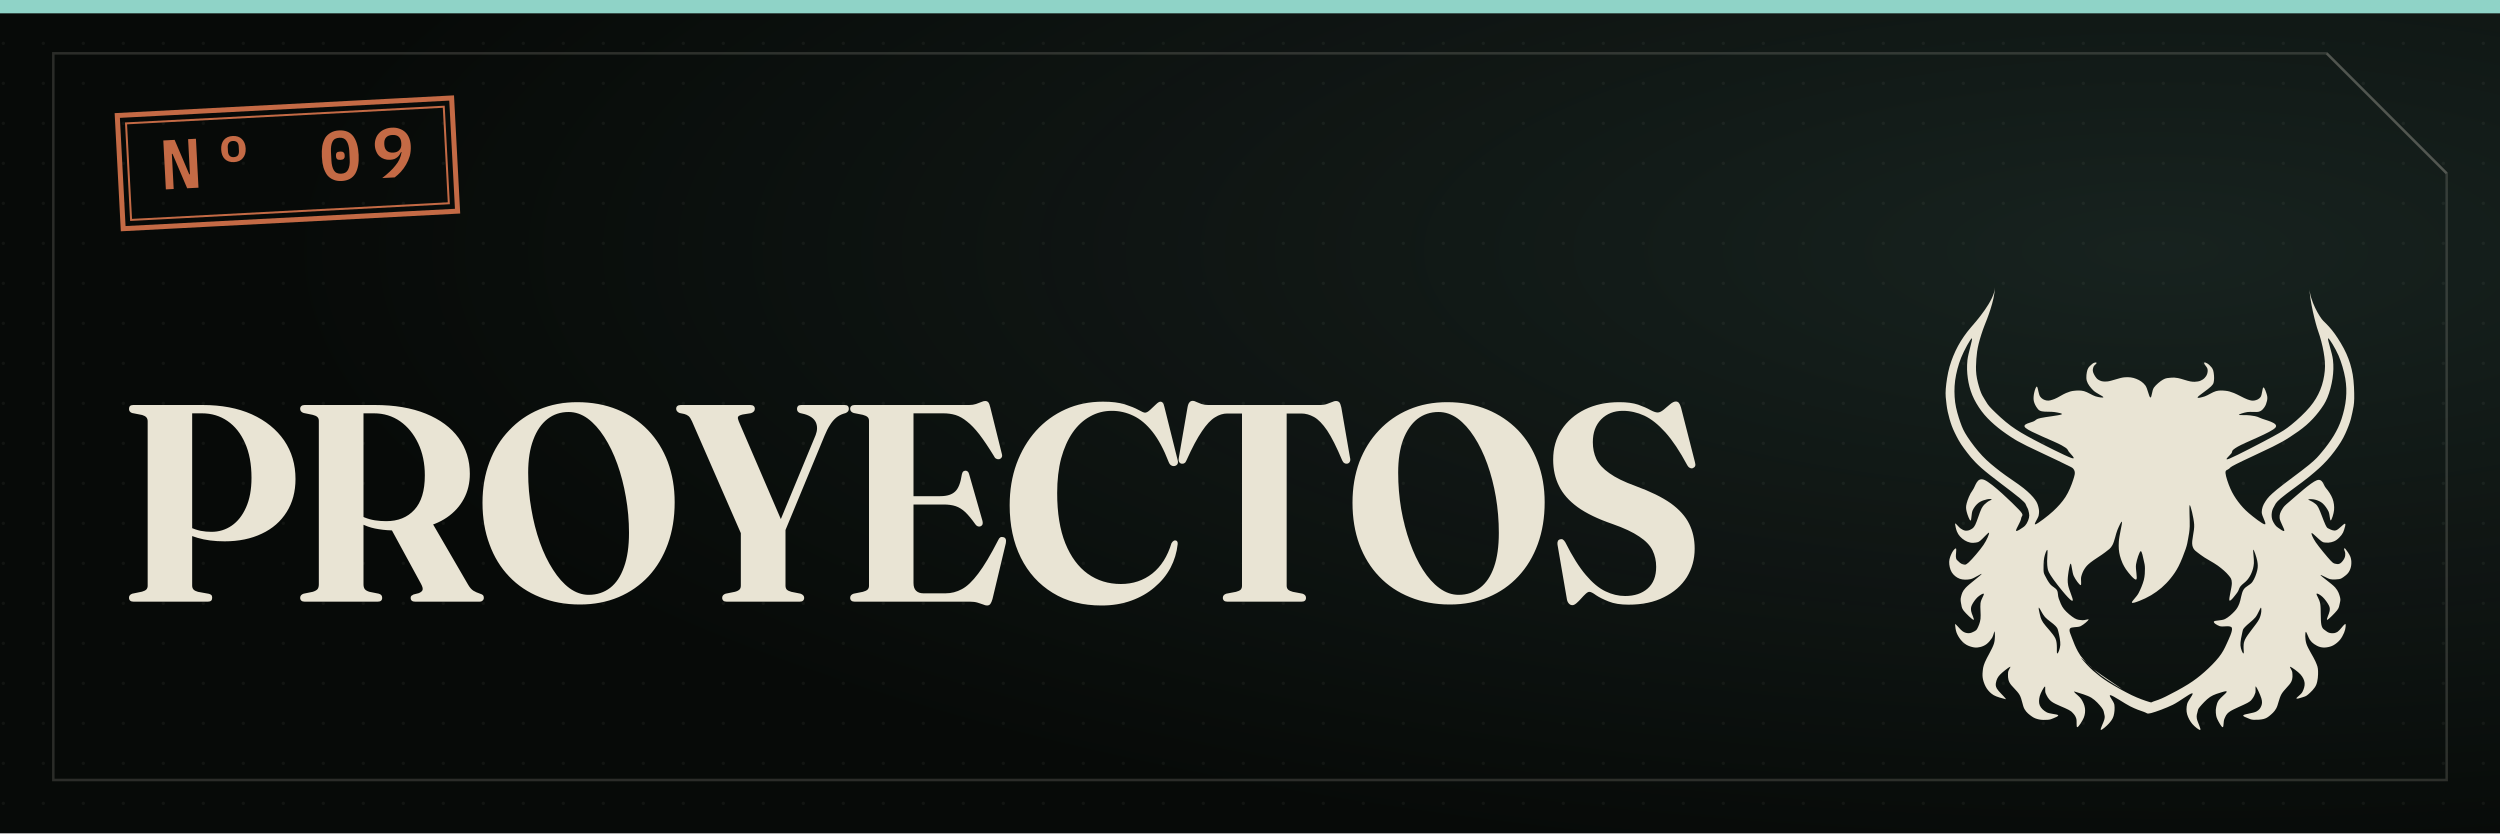
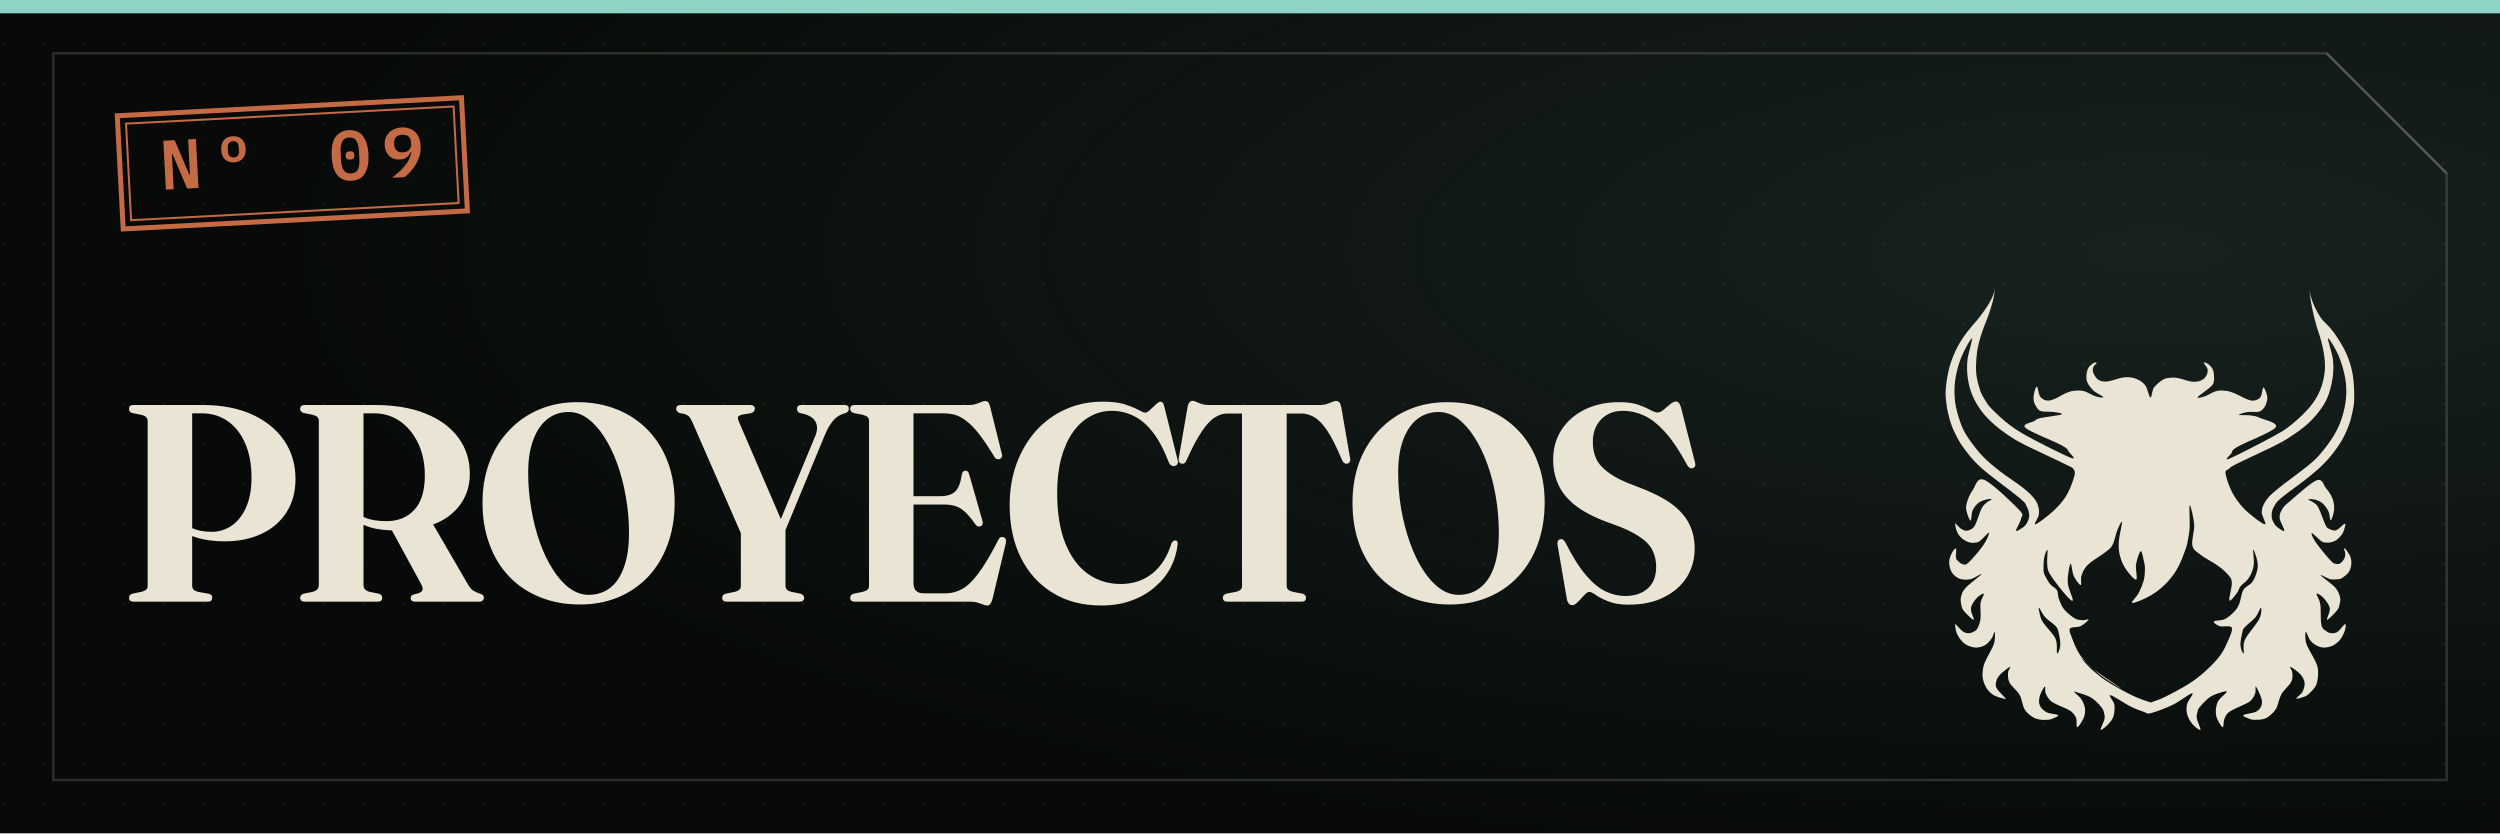
<svg xmlns="http://www.w3.org/2000/svg" viewBox="0 0 1500 500" width="1500" height="500" role="img" aria-label="neCyberWiki comunidad - proyectos">
  <defs>
    <pattern id="dots" width="24" height="24" patternUnits="userSpaceOnUse">
      <circle cx="2" cy="2" r="1" fill="#e9e4d4" opacity=".05" />
    </pattern>
    <radialGradient id="glow" cx=".86" cy=".3" r=".75">
      <stop offset="0" stop-color="#8fd3c7" stop-opacity=".12" />
      <stop offset="1" stop-color="#8fd3c7" stop-opacity="0" />
    </radialGradient>
  </defs>
  <rect width="1500" height="500" fill="#070a08" />
  <rect width="1500" height="500" fill="url(#dots)" />
  <rect width="1500" height="500" fill="url(#glow)" />
  <rect width="1500" height="8" fill="#8fd3c7" />
  <path d="M32 32 H1396 L1468 104 V468 H32 Z" fill="none" stroke="rgba(233,228,212,.16)" stroke-width="1.5" />
  <path d="M1396 32 L1468 104" stroke="rgba(233,228,212,.16)" stroke-width="1.5" />
-   <g transform="rotate(-3 172.4 98.0)">
-     <rect x="72" y="64" width="200.9" height="68.0" fill="none" stroke="#c46a45" stroke-width="3" />
-     <rect x="77" y="69" width="190.9" height="58.0" fill="none" stroke="#c46a45" stroke-width="1.2" />
-     <path fill="#c46a45" d="M103.9 88.7H103.5V109.8H98.8V80.4H105.6L113.3 101.5H113.7V80.4H118.4V109.8H111.6ZM140.5 95.6Q137.1 95.6 135.1 93.5Q133.2 91.4 133.2 87.8Q133.2 84.1 135.1 82.0Q137.1 79.9 140.5 79.9Q144.0 79.9 145.9 82.0Q147.9 84.1 147.9 87.8Q147.9 91.4 145.9 93.5Q144.0 95.6 140.5 95.6ZM140.5 92.6Q142.1 92.6 143.0 91.7Q143.8 90.7 143.8 89.0V86.5Q143.8 84.8 143.0 83.8Q142.1 82.9 140.5 82.9Q138.9 82.9 138.1 83.8Q137.2 84.8 137.2 86.5V89.0Q137.2 90.7 138.1 91.7Q138.9 92.6 140.5 92.6ZM204.4 110.3Q201.5 110.3 199.4 109.2Q197.3 108.2 195.9 106.3Q194.6 104.3 193.9 101.5Q193.3 98.7 193.3 95.1Q193.3 91.5 193.9 88.7Q194.6 85.9 195.9 83.9Q197.3 82.0 199.4 81.0Q201.5 79.9 204.4 79.9Q210.1 79.9 212.8 83.9Q215.4 87.9 215.4 95.1Q215.4 102.3 212.8 106.3Q210.1 110.3 204.4 110.3ZM204.4 105.9Q207.4 105.9 208.6 103.7Q209.9 101.5 209.9 97.7V92.5Q209.9 88.7 208.6 86.5Q207.4 84.3 204.4 84.3Q201.3 84.3 200.1 86.5Q198.9 88.7 198.9 92.5V97.7Q198.9 101.5 200.1 103.7Q201.3 105.9 204.4 105.9ZM204.4 97.6Q202.9 97.6 202.3 97.0Q201.8 96.4 201.8 95.6V94.6Q201.8 93.8 202.3 93.2Q202.9 92.6 204.4 92.6Q205.8 92.6 206.4 93.2Q207.0 93.8 207.0 94.6V95.6Q207.0 96.4 206.4 97.0Q205.8 97.6 204.4 97.6ZM246.9 91.4Q246.9 94.6 246.0 97.4Q245.0 100.2 243.5 102.5Q242.0 104.8 240.1 106.7Q238.2 108.5 236.3 109.8H228.8Q231.5 107.9 233.5 106.2Q235.6 104.5 237.1 102.7Q238.7 101.0 239.7 99.1Q240.7 97.2 241.2 94.9L240.9 94.8Q240.5 95.6 239.9 96.4Q239.3 97.2 238.5 97.8Q237.7 98.4 236.6 98.8Q235.5 99.1 234.1 99.1Q232.2 99.1 230.7 98.5Q229.1 97.9 227.9 96.7Q226.7 95.5 226.1 93.8Q225.4 92.1 225.4 90.0Q225.4 87.8 226.2 85.9Q226.9 84.1 228.3 82.8Q229.7 81.4 231.7 80.7Q233.7 79.9 236.2 79.9Q238.7 79.9 240.7 80.8Q242.7 81.6 244.1 83.1Q245.5 84.6 246.2 86.7Q246.9 88.8 246.9 91.4ZM236.2 94.9Q238.6 94.9 239.9 93.6Q241.3 92.3 241.3 89.9V89.3Q241.3 86.9 240.0 85.6Q238.7 84.3 236.2 84.3Q233.7 84.3 232.4 85.6Q231.1 86.9 231.1 89.3V89.9Q231.1 92.3 232.4 93.6Q233.7 94.9 236.2 94.9Z" />
+   <g transform="rotate(-3 175.4 98.0)">
+     <rect x="72" y="64" width="206.8" height="68.0" fill="none" stroke="#c46a45" stroke-width="3" />
+     <rect x="77" y="69" width="196.8" height="58.0" fill="none" stroke="#c46a45" stroke-width="1.2" />
+     <path fill="#c46a45" d="M103.9 88.7H103.5V109.8H98.8V80.4H105.6L113.3 101.5H113.7V80.4H118.4V109.8H111.6ZM140.5 95.6Q137.1 95.6 135.1 93.5Q133.2 91.4 133.2 87.8Q133.2 84.1 135.1 82.0Q137.1 79.9 140.5 79.9Q144.0 79.9 145.9 82.0Q147.9 84.1 147.9 87.8Q147.9 91.4 145.9 93.5Q144.0 95.6 140.5 95.6ZM140.5 92.6Q142.1 92.6 143.0 91.7Q143.8 90.7 143.8 89.0V86.5Q143.8 84.8 143.0 83.8Q142.1 82.9 140.5 82.9Q138.9 82.9 138.1 83.8Q137.2 84.8 137.2 86.5V89.0Q137.2 90.7 138.1 91.7Q138.9 92.6 140.5 92.6ZM210.2 110.3Q207.4 110.3 205.3 109.2Q203.2 108.2 201.8 106.3Q200.5 104.3 199.8 101.5Q199.2 98.7 199.2 95.1Q199.2 91.5 199.8 88.7Q200.5 85.9 201.8 83.9Q203.2 82.0 205.3 81.0Q207.4 79.9 210.2 79.9Q216.0 79.9 218.6 83.9Q221.3 87.9 221.3 95.1Q221.3 102.3 218.6 106.3Q216.0 110.3 210.2 110.3ZM210.2 105.9Q213.3 105.9 214.5 103.7Q215.7 101.5 215.7 97.7V92.5Q215.7 88.7 214.5 86.5Q213.3 84.3 210.2 84.3Q207.2 84.3 206.0 86.5Q204.7 88.7 204.7 92.5V97.7Q204.7 101.5 206.0 103.7Q207.2 105.9 210.2 105.9ZM210.2 97.6Q208.8 97.6 208.2 97.0Q207.6 96.4 207.6 95.6V94.6Q207.6 93.8 208.2 93.2Q208.8 92.6 210.2 92.6Q211.7 92.6 212.3 93.2Q212.8 93.8 212.8 94.6V95.6Q212.8 96.4 212.3 97.0Q211.7 97.6 210.2 97.6ZM252.8 91.4Q252.8 94.6 251.9 97.4Q250.9 100.2 249.4 102.5Q247.8 104.8 245.9 106.7Q244.1 108.5 242.2 109.8H234.7Q237.3 107.9 239.4 106.2Q241.5 104.5 243.0 102.7Q244.6 101.0 245.6 99.1Q246.6 97.2 247.1 94.9L246.8 94.8Q246.4 95.6 245.8 96.4Q245.2 97.2 244.4 97.8Q243.5 98.4 242.5 98.8Q241.4 99.1 240.0 99.1Q238.1 99.1 236.5 98.5Q234.9 97.9 233.8 96.7Q232.6 95.5 231.9 93.8Q231.3 92.1 231.3 90.0Q231.3 87.8 232.0 85.9Q232.8 84.1 234.2 82.8Q235.6 81.4 237.6 80.7Q239.6 79.9 242.0 79.9Q244.6 79.9 246.6 80.8Q248.6 81.6 250.0 83.1Q251.4 84.6 252.1 86.7Q252.8 88.8 252.8 91.4ZM242.1 94.9Q244.5 94.9 245.8 93.6Q247.2 92.3 247.2 89.9V89.3Q247.2 86.9 245.9 85.6Q244.6 84.3 242.1 84.3Q239.6 84.3 238.3 85.6Q237.0 86.9 237.0 89.3V89.9Q237.0 92.3 238.3 93.6Q239.6 94.9 242.1 94.9Z" />
  </g>
  <path fill="#e9e4d4" d="M177.3 287.4Q177.3 298.8 172.0 307.2Q166.7 315.7 157.1 320.2Q147.5 324.8 134.8 324.8Q125.5 324.8 118.5 322.7Q111.5 320.7 105.8 316.7L106.5 312.1Q110.3 314.7 113.7 316.2Q117.1 317.8 120.4 318.5Q123.6 319.1 126.9 319.1Q133.6 319.1 139.0 315.4Q144.4 311.7 147.6 304.5Q150.9 297.2 150.9 286.7Q150.9 274.4 147.0 265.8Q143.2 257.2 136.5 252.6Q129.8 248.0 121.2 248.0H115.3V351.4Q115.3 352.9 116.2 353.8Q117.0 354.6 118.8 355.1L125.4 356.3Q126.4 356.6 126.9 357.1Q127.3 357.6 127.3 358.7Q127.3 359.8 126.7 360.4Q126.0 361.0 124.7 361.0H80.1Q78.8 361.0 78.1 360.4Q77.4 359.8 77.4 358.6Q77.4 356.9 79.4 356.2L85.2 355.0Q87.0 354.5 87.8 353.7Q88.6 352.8 88.6 351.5V252.8Q88.6 251.3 87.8 250.4Q87.0 249.5 85.3 249.0L79.2 247.8Q77.4 247.1 77.4 245.4Q77.4 244.2 78.0 243.6Q78.7 243.0 80.0 243.0H121.5Q138.6 243.0 151.1 248.6Q163.6 254.3 170.5 264.3Q177.3 274.3 177.3 287.4ZM281.9 284.3Q281.9 292.6 278.3 299.3Q274.7 306.0 268.1 310.5Q261.5 315.0 252.5 316.7Q250.0 317.1 247.9 317.5Q245.7 317.9 243.4 318.1Q241.0 318.3 238.0 318.3Q231.9 318.3 227.2 317.5Q222.5 316.8 218.9 315.2Q215.3 313.7 212.3 311.6L213.0 307.2Q215.7 309.2 218.8 310.5Q221.8 311.7 225.0 312.2Q228.3 312.7 231.7 312.7Q242.4 312.7 248.6 305.9Q254.9 299.1 254.9 285.2Q254.9 274.4 250.9 266.0Q246.9 257.6 240.1 252.8Q233.2 248.0 224.4 248.0H218.1V350.6Q218.1 352.5 218.9 353.5Q219.7 354.5 221.7 355.1L227.2 356.2Q228.3 356.5 228.8 357.1Q229.3 357.7 229.3 358.7Q229.3 361.0 226.6 361.0H182.8Q181.5 361.0 180.8 360.4Q180.1 359.7 180.1 358.7Q180.1 356.9 182.2 356.2L187.6 355.1Q189.6 354.5 190.5 353.5Q191.3 352.5 191.3 350.6V252.5Q191.3 251.0 190.4 250.2Q189.6 249.4 187.6 248.9L182.2 247.8Q180.1 247.1 180.1 245.3Q180.1 244.2 180.8 243.6Q181.5 243.0 182.8 243.0H224.8Q242.7 243.0 255.5 248.2Q268.3 253.4 275.1 262.7Q281.9 272.0 281.9 284.3ZM233.5 315.2 258.5 312.3 280.8 350.7Q282.3 353.3 284.0 354.4Q285.6 355.4 288.0 356.2Q289.3 356.6 289.8 357.1Q290.3 357.7 290.3 358.7Q290.3 359.7 289.6 360.3Q289.0 361.0 287.6 361.0H249.1Q246.4 361.0 246.4 358.7Q246.4 357.9 246.8 357.5Q247.3 357.1 248.1 356.7L251.2 355.9Q253.0 355.2 253.5 354.1Q254.0 352.9 252.6 350.3ZM346.3 241.3Q359.5 241.3 370.3 245.7Q381.1 250.1 388.8 258.1Q396.5 266.1 400.7 277.2Q404.8 288.2 404.8 301.4Q404.8 315.1 400.7 326.4Q396.6 337.7 389.1 345.8Q381.5 353.9 371.1 358.3Q360.6 362.7 348.0 362.7Q334.8 362.7 324.0 358.3Q313.2 354.0 305.5 345.9Q297.8 337.9 293.7 326.6Q289.5 315.4 289.5 301.6Q289.5 288.3 293.7 277.2Q297.8 266.2 305.5 258.2Q313.1 250.1 323.5 245.7Q333.9 241.3 346.3 241.3ZM377.4 319.7Q377.4 308.7 375.5 298.1Q373.7 287.6 370.4 278.4Q367.1 269.2 362.5 262.1Q358.0 255.1 352.6 251.1Q347.2 247.2 341.2 247.2Q333.9 247.2 328.5 251.4Q323.0 255.7 320.0 263.8Q316.9 271.9 316.9 283.6Q316.9 294.7 318.8 305.4Q320.6 316.1 323.9 325.4Q327.2 334.7 331.8 341.8Q336.3 348.9 341.7 352.9Q347.2 356.9 353.2 356.9Q360.6 356.9 366.1 352.7Q371.5 348.5 374.4 340.2Q377.4 332.0 377.4 319.7ZM470.1 320.9 446.3 324.0 415.2 252.8Q414.2 250.6 413.2 249.7Q412.1 248.8 410.6 248.4L407.7 247.8Q406.6 247.3 406.2 246.7Q405.7 246.1 405.7 245.3Q405.7 244.2 406.4 243.6Q407.1 243.0 408.5 243.0H450.1Q451.5 243.0 452.2 243.6Q452.9 244.2 452.9 245.3Q452.9 247.1 450.6 247.9L445.6 248.7Q443.1 249.3 442.8 250.2Q442.5 251.0 443.3 252.9L470.5 316.1L465.5 318.7L489.4 261.0Q491.0 256.8 489.5 253.4Q487.9 250.0 482.8 248.5L479.9 247.8Q479.0 247.4 478.6 246.8Q478.2 246.2 478.2 245.3Q478.2 244.3 478.8 243.6Q479.5 243.0 480.8 243.0H506.7Q508.1 243.0 508.7 243.6Q509.3 244.2 509.3 245.3Q509.3 246.1 508.9 246.7Q508.5 247.3 507.5 247.8L505.9 248.3Q503.5 249.1 501.6 250.7Q499.6 252.4 498.0 255.0Q496.3 257.6 494.7 261.5ZM444.5 317.8 471.3 317.1V351.4Q471.3 352.9 472.1 353.8Q473.0 354.6 474.8 355.1L480.3 356.2Q482.5 357.0 482.5 358.7Q482.5 359.8 481.8 360.4Q481.2 361.0 479.8 361.0H436.0Q434.6 361.0 434.0 360.4Q433.3 359.7 433.3 358.7Q433.3 356.9 435.4 356.2L440.9 355.1Q442.8 354.6 443.7 353.7Q444.5 352.9 444.5 351.4ZM541.2 297.7H564.2Q570.2 297.7 573.1 294.9Q576.0 292.2 577.1 284.7Q577.4 283.4 577.9 282.9Q578.5 282.5 579.2 282.4Q581.0 282.4 581.5 284.6L589.5 312.6Q589.8 313.9 589.5 314.7Q589.1 315.5 588.3 315.8Q587.5 316.1 586.7 315.8Q586.0 315.6 585.3 314.7Q581.9 309.9 579.2 307.3Q576.4 304.7 573.4 303.7Q570.4 302.7 566.1 302.7H541.2ZM510.1 245.3Q510.1 244.2 510.8 243.6Q511.5 243.0 512.8 243.0H581.5Q583.8 243.0 585.6 242.4Q587.4 241.8 588.8 241.2Q590.1 240.6 591.1 240.6Q592.3 240.6 593.0 241.4Q593.7 242.3 594.2 244.5L601.1 272.3Q601.5 273.7 601.0 274.4Q600.6 275.2 599.6 275.5Q598.7 275.7 597.9 275.3Q597.0 275.0 596.4 273.7Q591.5 265.7 587.6 260.6Q583.7 255.6 580.2 252.9Q576.8 250.1 573.3 249.0Q569.9 248.0 566.0 248.0H548.1V349.8Q548.1 352.9 549.6 354.4Q551.2 356.0 554.1 356.0H567.3Q572.5 356.0 577.1 353.5Q581.7 351.1 586.9 344.2Q592.1 337.4 598.9 324.1Q599.4 322.9 600.2 322.4Q601.0 322.0 602.0 322.3Q603.0 322.5 603.4 323.4Q603.8 324.3 603.5 325.9L595.5 359.4Q594.9 361.5 594.2 362.4Q593.5 363.3 592.2 363.3Q591.2 363.3 589.9 362.7Q588.5 362.2 586.6 361.6Q584.7 361.0 582.0 361.0H512.8Q511.5 361.0 510.8 360.4Q510.1 359.7 510.1 358.7Q510.1 356.9 512.2 356.2L517.7 355.1Q519.6 354.6 520.5 353.8Q521.4 352.9 521.4 351.5V252.5Q521.4 251.0 520.5 250.2Q519.6 249.4 517.7 248.9L512.2 247.8Q510.1 247.1 510.1 245.3ZM706.6 326.5Q705.8 334.0 702.3 340.7Q698.7 347.4 692.7 352.4Q686.8 357.5 678.7 360.4Q670.7 363.3 660.9 363.3Q643.9 363.3 631.6 355.7Q619.2 348.1 612.5 334.6Q605.8 321.1 605.8 303.2Q605.8 289.6 609.9 278.3Q614.1 266.9 621.6 258.5Q629.1 250.2 639.3 245.6Q649.5 241.0 661.8 241.0Q669.6 241.0 674.9 242.6Q680.1 244.3 683.0 245.9Q686.0 247.6 687.0 247.6Q688.3 247.6 690.1 245.9Q691.8 244.3 693.5 242.7Q695.2 241.0 696.3 241.0Q697.1 241.0 697.6 241.6Q698.2 242.2 698.6 244.0L706.6 276.1Q707.0 277.4 706.5 278.4Q706.0 279.3 704.8 279.6Q703.6 279.8 702.7 279.2Q701.8 278.7 701.2 277.2Q696.8 265.8 691.5 259.1Q686.2 252.4 680.1 249.5Q673.9 246.5 667.1 246.5Q660.0 246.5 654.0 249.9Q648.0 253.2 643.6 259.5Q639.2 265.9 636.7 275.0Q634.3 284.2 634.3 295.8Q634.3 313.8 639.2 326.0Q644.1 338.1 652.7 344.3Q661.3 350.4 672.5 350.4Q683.4 350.4 691.4 344.1Q699.3 337.8 702.9 325.9Q703.6 324.8 704.2 324.5Q704.8 324.1 705.5 324.3Q706.1 324.4 706.4 325.0Q706.7 325.6 706.6 326.5ZM724.9 243.0H792.1Q794.4 243.0 796.1 242.4Q797.9 241.8 799.3 241.2Q800.6 240.6 801.5 240.6Q802.9 240.6 803.6 241.4Q804.3 242.2 804.8 244.5L810.0 274.6Q810.4 276.1 809.9 277.0Q809.5 277.9 808.4 278.2Q807.5 278.4 806.7 277.9Q805.9 277.5 805.3 276.2Q800.3 264.3 796.3 258.3Q792.2 252.3 788.4 250.2Q784.6 248.1 780.8 248.1H772.0V351.5Q772.0 352.9 772.9 353.8Q773.8 354.6 775.7 355.1L781.5 356.2Q783.6 356.9 783.6 358.7Q783.6 361.0 780.9 361.0H736.4Q735.1 361.0 734.4 360.4Q733.7 359.7 733.7 358.7Q733.7 356.9 735.8 356.2L741.6 355.1Q743.5 354.6 744.4 353.8Q745.2 352.9 745.2 351.5V248.1H736.4Q732.6 248.1 729.0 250.4Q725.3 252.6 721.2 258.7Q717.0 264.8 711.9 276.2Q711.4 277.5 710.6 277.9Q709.8 278.4 708.8 278.2Q707.8 277.9 707.4 277.0Q707.0 276.1 707.3 274.6L712.5 244.5Q712.9 242.2 713.7 241.4Q714.4 240.5 715.7 240.5Q716.6 240.5 717.9 241.2Q719.2 241.8 720.9 242.4Q722.7 243.0 724.9 243.0ZM868.3 241.3Q881.5 241.3 892.3 245.7Q903.0 250.1 910.8 258.1Q918.5 266.1 922.6 277.2Q926.8 288.2 926.8 301.4Q926.8 315.1 922.7 326.4Q918.6 337.7 911.0 345.8Q903.5 353.9 893.0 358.3Q882.6 362.7 870.0 362.7Q856.7 362.7 846.0 358.3Q835.2 354.0 827.5 345.9Q819.8 337.9 815.6 326.6Q811.5 315.4 811.5 301.6Q811.5 288.3 815.6 277.2Q819.8 266.2 827.4 258.2Q835.0 250.1 845.4 245.7Q855.8 241.3 868.3 241.3ZM899.3 319.7Q899.3 308.7 897.5 298.1Q895.7 287.6 892.4 278.4Q889.1 269.2 884.5 262.1Q880.0 255.1 874.6 251.1Q869.2 247.2 863.1 247.2Q855.9 247.2 850.4 251.4Q845.0 255.7 841.9 263.8Q838.9 271.9 838.9 283.6Q838.9 294.7 840.7 305.4Q842.6 316.1 845.9 325.4Q849.2 334.7 853.7 341.8Q858.2 348.9 863.7 352.9Q869.1 356.9 875.2 356.9Q882.6 356.9 888.0 352.7Q893.5 348.5 896.4 340.2Q899.3 332.0 899.3 319.7ZM977.1 362.8Q969.9 362.8 965.2 360.9Q960.4 359.0 957.6 357.1Q954.9 355.1 953.6 355.1Q952.7 355.1 951.4 356.3Q950.1 357.5 948.7 359.1Q947.3 360.7 945.9 361.9Q944.5 363.1 943.5 363.1Q942.3 363.1 941.5 362.3Q940.6 361.5 940.2 359.9L934.5 326.8Q934.3 325.6 934.7 324.7Q935.0 323.9 936.0 323.6Q937.0 323.3 937.7 323.7Q938.5 324.2 939.2 325.4Q945.5 338.0 951.5 345.0Q957.4 352.0 963.3 354.8Q969.1 357.6 975.1 357.6Q983.5 357.6 988.6 353.1Q993.7 348.6 993.7 340.1Q993.7 334.7 991.5 330.2Q989.3 325.7 983.5 321.9Q977.8 318.0 967.5 314.4Q954.4 309.9 946.6 304.3Q938.8 298.6 935.4 291.6Q931.9 284.6 931.9 275.8Q931.9 265.6 936.9 257.9Q942.0 250.1 950.9 245.7Q959.9 241.3 971.6 241.3Q978.4 241.3 982.9 242.8Q987.4 244.4 990.2 246.0Q993.0 247.5 994.6 247.5Q996.1 247.5 998.1 245.9Q1000.0 244.2 1002.0 242.6Q1004.0 240.9 1005.5 240.9Q1006.6 240.9 1007.3 241.7Q1008.0 242.5 1008.6 244.5L1017.0 277.4Q1017.4 278.8 1017.1 279.6Q1016.8 280.4 1015.7 280.9Q1014.7 281.2 1013.9 280.7Q1013.0 280.3 1012.4 279.2Q1005.6 266.5 999.2 259.4Q992.8 252.3 986.6 249.4Q980.3 246.5 973.7 246.5Q965.8 246.5 960.7 251.6Q955.7 256.7 955.7 265.3Q955.7 270.8 957.8 275.4Q960.0 280.0 965.6 283.9Q971.1 287.9 981.3 291.6Q994.7 296.5 1002.5 302.0Q1010.2 307.6 1013.5 314.3Q1016.8 320.9 1016.8 329.2Q1016.8 338.6 1012.1 346.3Q1007.3 353.9 998.4 358.3Q989.6 362.8 977.1 362.8Z" />
  <g transform="translate(1290 302) scale(4.53) translate(-32 -32)">
    <path fill="#e9e4d4" fill-rule="evenodd" d="M 11.45 3.40 C 11.45 5.10, 10.36 7.75, 10.09 8.42 C 9.82 9.10, 9.48 10.15, 9.30 10.89 C 9.12 11.63, 9.05 12.20, 9.00 12.87 C 8.95 13.54, 8.92 14.25, 9.00 14.94 C 9.08 15.63, 9.31 16.46, 9.50 17.02 C 9.69 17.58, 9.88 17.88, 10.14 18.30 C 10.40 18.72, 10.51 18.97, 11.08 19.54 C 11.65 20.11, 12.65 21.07, 13.57 21.74 C 14.49 22.41, 15.26 22.85, 16.59 23.56 C 17.93 24.27, 20.80 25.72, 21.58 25.99 C 22.36 26.26, 21.46 25.45, 21.25 25.17 C 21.04 24.89, 21.24 24.84, 20.29 24.31 C 19.34 23.78, 16.12 22.55, 15.52 22.01 C 14.92 21.47, 16.36 21.31, 16.69 21.09 C 17.02 20.87, 16.92 20.84, 17.52 20.70 C 18.12 20.56, 19.96 20.36, 20.27 20.23 C 20.57 20.10, 19.78 19.98, 19.35 19.91 C 18.92 19.84, 18.05 19.90, 17.67 19.81 C 17.29 19.72, 17.24 19.62, 17.06 19.39 C 16.88 19.16, 16.68 18.79, 16.61 18.45 C 16.54 18.11, 16.59 17.68, 16.66 17.36 C 16.73 17.04, 16.90 16.47, 17.03 16.55 C 17.16 16.63, 17.23 17.55, 17.45 17.86 C 17.66 18.16, 18.00 18.33, 18.32 18.38 C 18.64 18.43, 18.92 18.34, 19.35 18.18 C 19.78 18.02, 20.44 17.57, 20.88 17.39 C 21.32 17.21, 21.57 17.13, 21.97 17.09 C 22.37 17.05, 22.79 17.02, 23.26 17.14 C 23.73 17.26, 24.36 17.70, 24.79 17.83 C 25.22 17.96, 25.87 18.06, 25.82 17.93 C 25.77 17.80, 24.85 17.40, 24.49 17.04 C 24.13 16.68, 23.76 16.24, 23.63 15.78 C 23.50 15.32, 23.60 14.67, 23.72 14.30 C 23.84 13.93, 24.16 13.70, 24.34 13.54 C 24.52 13.38, 24.70 13.35, 24.79 13.34 C 24.88 13.33, 24.95 13.37, 24.91 13.46 C 24.87 13.56, 24.59 13.71, 24.52 13.91 C 24.45 14.11, 24.37 14.37, 24.47 14.65 C 24.57 14.93, 24.82 15.41, 25.13 15.61 C 25.44 15.81, 25.74 15.91, 26.32 15.86 C 26.90 15.81, 27.95 15.37, 28.59 15.31 C 29.23 15.25, 29.71 15.33, 30.17 15.51 C 30.64 15.69, 31.07 15.97, 31.38 16.38 C 31.69 16.79, 31.86 17.93, 32.05 17.98 C 32.24 18.03, 32.24 17.07, 32.52 16.67 C 32.80 16.28, 33.35 15.83, 33.73 15.61 C 34.10 15.39, 34.44 15.39, 34.77 15.36 C 35.10 15.33, 35.27 15.33, 35.71 15.41 C 36.15 15.49, 36.95 15.79, 37.38 15.86 C 37.82 15.93, 38.05 15.90, 38.32 15.86 C 38.59 15.82, 38.78 15.73, 38.97 15.61 C 39.16 15.49, 39.33 15.31, 39.44 15.14 C 39.55 14.97, 39.61 14.77, 39.63 14.60 C 39.65 14.43, 39.65 14.28, 39.58 14.10 C 39.51 13.92, 39.23 13.64, 39.19 13.51 C 39.14 13.38, 39.20 13.31, 39.31 13.34 C 39.42 13.37, 39.68 13.50, 39.86 13.68 C 40.04 13.86, 40.27 14.06, 40.37 14.40 C 40.47 14.74, 40.52 15.38, 40.47 15.73 C 40.42 16.08, 40.44 16.15, 40.08 16.52 C 39.72 16.89, 38.46 17.71, 38.32 17.93 C 38.18 18.15, 38.86 17.96, 39.26 17.83 C 39.66 17.70, 40.29 17.26, 40.74 17.14 C 41.19 17.02, 41.58 17.05, 41.98 17.09 C 42.38 17.13, 42.63 17.20, 43.12 17.39 C 43.60 17.58, 44.44 18.07, 44.89 18.23 C 45.34 18.39, 45.54 18.43, 45.83 18.38 C 46.12 18.33, 46.45 18.20, 46.65 17.91 C 46.85 17.62, 46.88 16.69, 47.02 16.65 C 47.16 16.61, 47.41 17.36, 47.49 17.66 C 47.57 17.96, 47.55 18.18, 47.49 18.45 C 47.43 18.72, 47.32 19.05, 47.14 19.29 C 46.96 19.52, 46.80 19.76, 46.43 19.86 C 46.05 19.96, 45.33 19.84, 44.89 19.91 C 44.45 19.98, 43.72 20.21, 43.78 20.28 C 43.84 20.35, 44.77 20.28, 45.24 20.35 C 45.71 20.42, 46.06 20.43, 46.62 20.70 C 47.18 20.97, 49.12 21.33, 48.62 21.96 C 48.12 22.59, 44.58 23.93, 43.61 24.50 C 42.64 25.07, 42.97 25.11, 42.79 25.37 C 42.61 25.63, 41.61 26.45, 42.52 26.08 C 43.43 25.71, 46.88 23.92, 48.25 23.17 C 49.62 22.42, 49.90 22.25, 50.72 21.59 C 51.54 20.93, 52.53 20.01, 53.17 19.24 C 53.81 18.47, 54.22 17.77, 54.55 16.97 C 54.88 16.17, 55.07 15.28, 55.15 14.45 C 55.23 13.62, 55.15 12.86, 55.00 11.98 C 54.85 11.10, 54.57 10.01, 54.26 9.16 C 53.95 8.31, 53.12 5.10, 53.12 3.40 C 53.12 5.10, 54.49 7.39, 54.97 7.85 C 55.45 8.31, 55.97 8.84, 56.48 9.56 C 56.99 10.28, 57.61 11.28, 58.01 12.18 C 58.41 13.08, 58.68 13.95, 58.85 14.94 C 59.02 15.93, 59.06 17.27, 59.05 18.11 C 59.04 18.95, 58.92 19.38, 58.80 19.98 C 58.68 20.58, 58.56 21.06, 58.31 21.71 C 58.06 22.36, 57.75 23.12, 57.27 23.89 C 56.79 24.66, 56.14 25.54, 55.44 26.31 C 54.74 27.08, 54.07 27.66, 53.05 28.50 C 52.03 29.34, 50.11 30.66, 49.34 31.32 C 48.57 31.98, 48.63 32.10, 48.43 32.43 C 48.23 32.76, 48.17 32.99, 48.13 33.27 C 48.09 33.55, 48.11 33.86, 48.18 34.11 C 48.25 34.36, 48.40 34.61, 48.53 34.80 C 48.66 34.98, 48.74 35.08, 48.95 35.22 C 49.16 35.36, 49.75 35.83, 49.79 35.62 C 49.83 35.41, 49.22 34.43, 49.17 33.96 C 49.12 33.49, 49.28 33.15, 49.51 32.78 C 49.74 32.41, 49.77 32.36, 50.53 31.72 C 51.29 31.08, 53.29 29.24, 54.08 28.95 C 54.87 28.66, 54.94 29.55, 55.29 29.96 C 55.64 30.37, 56.00 30.90, 56.18 31.39 C 56.36 31.88, 56.42 32.40, 56.38 32.88 C 56.34 33.36, 56.06 34.23, 55.94 34.26 C 55.82 34.29, 55.82 33.45, 55.64 33.07 C 55.46 32.70, 55.16 32.27, 54.87 32.01 C 54.58 31.75, 54.21 31.61, 53.89 31.52 C 53.57 31.43, 53.00 31.42, 52.97 31.49 C 52.94 31.55, 53.47 31.73, 53.69 31.91 C 53.91 32.09, 54.05 32.09, 54.31 32.58 C 54.57 33.07, 55.01 34.39, 55.24 34.85 C 55.47 35.31, 55.48 35.25, 55.71 35.37 C 55.95 35.49, 56.30 35.68, 56.65 35.57 C 57.00 35.46, 57.63 34.71, 57.81 34.70 C 57.99 34.69, 57.78 35.25, 57.71 35.50 C 57.64 35.75, 57.54 35.96, 57.37 36.19 C 57.20 36.41, 56.93 36.69, 56.70 36.85 C 56.47 37.01, 56.25 37.09, 56.01 37.15 C 55.77 37.21, 55.49 37.23, 55.27 37.20 C 55.05 37.18, 54.99 37.21, 54.68 37.00 C 54.37 36.79, 53.54 35.91, 53.42 35.94 C 53.30 35.97, 53.55 36.56, 53.96 37.17 C 54.38 37.78, 55.46 39.09, 55.91 39.57 C 56.36 40.05, 56.43 39.96, 56.65 40.02 C 56.87 40.08, 57.05 40.05, 57.24 39.92 C 57.43 39.79, 57.66 39.47, 57.76 39.25 C 57.86 39.03, 57.87 38.81, 57.86 38.61 C 57.85 38.41, 57.70 38.16, 57.71 38.06 C 57.72 37.97, 57.75 37.87, 57.89 38.04 C 58.03 38.21, 58.42 38.74, 58.55 39.10 C 58.68 39.46, 58.69 39.85, 58.65 40.19 C 58.61 40.53, 58.49 40.86, 58.31 41.13 C 58.13 41.40, 57.81 41.64, 57.59 41.79 C 57.37 41.94, 57.29 42.00, 57.00 42.04 C 56.71 42.08, 56.26 42.13, 55.86 42.04 C 55.46 41.95, 54.49 41.34, 54.60 41.52 C 54.71 41.71, 56.10 42.66, 56.53 43.15 C 56.96 43.64, 57.07 44.08, 57.17 44.44 C 57.27 44.80, 57.18 45.04, 57.12 45.33 C 57.05 45.62, 57.05 45.82, 56.78 46.17 C 56.51 46.52, 55.63 47.41, 55.47 47.43 C 55.30 47.45, 55.75 46.59, 55.79 46.27 C 55.83 45.95, 55.84 45.83, 55.69 45.52 C 55.54 45.21, 55.14 44.66, 54.87 44.41 C 54.60 44.15, 54.11 43.84, 54.06 43.99 C 54.01 44.14, 54.44 44.65, 54.55 45.33 C 54.66 46.01, 54.57 47.49, 54.70 48.09 C 54.83 48.69, 55.10 48.72, 55.32 48.91 C 55.54 49.09, 55.75 49.18, 56.01 49.20 C 56.27 49.22, 56.55 49.21, 56.85 49.01 C 57.15 48.81, 57.61 48.13, 57.79 48.02 C 57.97 47.91, 57.92 48.16, 57.91 48.34 C 57.90 48.53, 57.83 48.84, 57.71 49.13 C 57.59 49.42, 57.40 49.79, 57.17 50.07 C 56.94 50.35, 56.61 50.62, 56.31 50.79 C 56.01 50.96, 55.67 51.04, 55.37 51.08 C 55.07 51.12, 54.80 51.10, 54.53 51.03 C 54.26 50.96, 53.97 50.80, 53.74 50.64 C 53.51 50.48, 53.36 50.34, 53.17 50.07 C 52.98 49.80, 52.71 48.94, 52.63 49.03 C 52.55 49.12, 52.51 49.96, 52.72 50.61 C 52.93 51.26, 53.65 52.33, 53.91 52.93 C 54.17 53.53, 54.24 53.70, 54.26 54.22 C 54.28 54.74, 54.23 55.53, 54.01 56.05 C 53.79 56.56, 53.26 57.04, 52.95 57.31 C 52.64 57.59, 52.42 57.61, 52.16 57.70 C 51.90 57.79, 51.39 57.95, 51.39 57.83 C 51.39 57.71, 52.00 57.33, 52.18 56.99 C 52.36 56.65, 52.52 56.19, 52.48 55.80 C 52.44 55.41, 52.25 55.02, 51.93 54.66 C 51.61 54.30, 50.76 53.69, 50.58 53.65 C 50.40 53.61, 50.83 54.09, 50.85 54.42 C 50.87 54.75, 50.94 55.17, 50.70 55.65 C 50.46 56.13, 49.74 56.70, 49.41 57.28 C 49.08 57.87, 48.98 58.69, 48.72 59.16 C 48.46 59.63, 48.14 59.88, 47.86 60.12 C 47.58 60.35, 47.38 60.48, 47.02 60.57 C 46.67 60.66, 46.07 60.69, 45.73 60.67 C 45.39 60.65, 45.22 60.57, 44.99 60.47 C 44.77 60.37, 44.20 60.20, 44.38 60.05 C 44.56 59.90, 45.69 59.79, 46.08 59.58 C 46.47 59.37, 46.64 59.10, 46.75 58.81 C 46.86 58.52, 46.87 58.25, 46.75 57.83 C 46.63 57.41, 46.16 56.40, 46.03 56.27 C 45.90 56.15, 46.04 56.81, 45.96 57.08 C 45.88 57.35, 45.74 57.64, 45.56 57.87 C 45.38 58.10, 45.39 58.16, 44.89 58.44 C 44.39 58.72, 43.08 59.23, 42.57 59.58 C 42.06 59.93, 42.02 60.20, 41.86 60.54 C 41.70 60.88, 41.79 61.64, 41.63 61.65 C 41.47 61.66, 41.07 60.91, 40.92 60.59 C 40.77 60.27, 40.74 60.02, 40.72 59.75 C 40.70 59.48, 40.71 59.24, 40.77 58.96 C 40.84 58.68, 40.88 58.40, 41.11 58.07 C 41.34 57.74, 42.08 57.17, 42.15 56.99 C 42.22 56.81, 41.90 56.90, 41.53 57.01 C 41.16 57.12, 40.44 57.32, 39.95 57.65 C 39.46 57.98, 38.88 58.63, 38.60 58.96 C 38.33 59.29, 38.37 59.34, 38.30 59.60 C 38.23 59.86, 38.14 60.09, 38.20 60.49 C 38.26 60.89, 38.77 61.88, 38.67 62.00 C 38.57 62.12, 37.90 61.57, 37.61 61.23 C 37.32 60.89, 37.04 60.39, 36.92 59.95 C 36.80 59.51, 36.81 59.04, 36.92 58.57 C 37.03 58.10, 37.90 57.14, 37.58 57.16 C 37.26 57.18, 35.91 58.25, 35.01 58.69 C 34.10 59.13, 32.78 59.62, 32.15 59.78 C 31.52 59.94, 31.67 59.78, 31.21 59.63 C 30.75 59.48, 30.12 59.26, 29.38 58.89 C 28.64 58.52, 27.11 57.45, 26.76 57.41 C 26.41 57.37, 27.21 58.21, 27.28 58.67 C 27.35 59.13, 27.30 59.73, 27.18 60.15 C 27.06 60.57, 26.82 60.87, 26.54 61.18 C 26.26 61.49, 25.58 62.09, 25.48 62.00 C 25.38 61.91, 25.87 60.98, 25.95 60.64 C 26.03 60.30, 26.01 60.21, 25.95 59.95 C 25.89 59.69, 25.89 59.43, 25.60 59.06 C 25.32 58.69, 24.79 58.09, 24.24 57.75 C 23.68 57.41, 22.64 57.13, 22.27 57.01 C 21.90 56.89, 21.90 56.88, 22.00 57.03 C 22.10 57.18, 22.66 57.57, 22.89 57.92 C 23.12 58.27, 23.32 58.70, 23.38 59.11 C 23.44 59.52, 23.40 59.97, 23.23 60.39 C 23.06 60.81, 22.54 61.63, 22.37 61.65 C 22.21 61.67, 22.33 60.84, 22.24 60.54 C 22.15 60.24, 22.03 60.05, 21.85 59.85 C 21.67 59.65, 21.65 59.59, 21.18 59.33 C 20.71 59.07, 19.51 58.65, 19.01 58.29 C 18.51 57.93, 18.35 57.52, 18.19 57.18 C 18.03 56.84, 18.20 56.21, 18.07 56.27 C 17.94 56.33, 17.51 57.12, 17.40 57.53 C 17.29 57.95, 17.25 58.40, 17.40 58.76 C 17.55 59.12, 17.92 59.47, 18.32 59.68 C 18.72 59.89, 19.67 59.92, 19.82 60.05 C 19.97 60.18, 19.43 60.37, 19.20 60.47 C 18.97 60.57, 18.78 60.65, 18.46 60.67 C 18.14 60.70, 17.63 60.70, 17.28 60.62 C 16.93 60.54, 16.66 60.45, 16.34 60.22 C 16.02 59.99, 15.65 59.73, 15.38 59.26 C 15.11 58.79, 15.06 57.97, 14.73 57.38 C 14.40 56.80, 13.66 56.24, 13.40 55.75 C 13.14 55.26, 13.19 54.77, 13.20 54.42 C 13.21 54.07, 13.65 53.60, 13.47 53.65 C 13.29 53.70, 12.43 54.38, 12.12 54.71 C 11.81 55.04, 11.69 55.34, 11.62 55.65 C 11.55 55.95, 11.52 56.19, 11.72 56.54 C 11.92 56.89, 12.64 57.55, 12.81 57.78 C 12.98 58.01, 12.98 57.96, 12.73 57.90 C 12.48 57.84, 11.69 57.64, 11.30 57.41 C 10.91 57.18, 10.63 56.88, 10.39 56.54 C 10.16 56.20, 9.98 55.74, 9.89 55.36 C 9.80 54.98, 9.80 54.66, 9.84 54.27 C 9.88 53.88, 9.89 53.64, 10.14 53.03 C 10.39 52.42, 11.11 51.28, 11.32 50.61 C 11.53 49.94, 11.46 49.11, 11.42 48.98 C 11.38 48.85, 11.26 49.54, 11.08 49.82 C 10.90 50.10, 10.62 50.44, 10.36 50.64 C 10.10 50.84, 9.80 50.96, 9.52 51.03 C 9.24 51.10, 8.98 51.13, 8.68 51.08 C 8.38 51.03, 7.98 50.91, 7.69 50.74 C 7.40 50.57, 7.15 50.34, 6.93 50.07 C 6.71 49.80, 6.50 49.45, 6.38 49.13 C 6.26 48.81, 6.20 48.32, 6.19 48.14 C 6.18 47.96, 6.14 47.93, 6.31 48.07 C 6.48 48.21, 6.92 48.77, 7.20 48.96 C 7.48 49.15, 7.74 49.20, 7.99 49.20 C 8.25 49.20, 8.54 49.07, 8.73 48.96 C 8.92 48.85, 9.01 48.82, 9.15 48.54 C 9.29 48.26, 9.48 47.85, 9.55 47.30 C 9.62 46.75, 9.48 45.78, 9.55 45.23 C 9.62 44.68, 10.06 44.12, 9.99 43.99 C 9.92 43.86, 9.39 44.21, 9.13 44.46 C 8.87 44.71, 8.55 45.17, 8.41 45.47 C 8.27 45.77, 8.27 45.94, 8.31 46.27 C 8.35 46.60, 8.80 47.44, 8.63 47.43 C 8.46 47.42, 7.60 46.58, 7.32 46.22 C 7.04 45.86, 7.04 45.59, 6.98 45.28 C 6.92 44.97, 6.88 44.69, 6.98 44.34 C 7.08 43.99, 7.12 43.70, 7.57 43.20 C 8.02 42.70, 9.58 41.56, 9.69 41.37 C 9.80 41.18, 8.72 41.94, 8.24 42.04 C 7.76 42.14, 7.22 42.14, 6.80 41.99 C 6.38 41.84, 5.97 41.51, 5.74 41.13 C 5.51 40.76, 5.39 40.18, 5.40 39.74 C 5.41 39.30, 5.64 38.80, 5.79 38.51 C 5.94 38.22, 6.23 37.89, 6.31 37.99 C 6.39 38.09, 6.26 38.84, 6.29 39.10 C 6.32 39.36, 6.33 39.39, 6.48 39.55 C 6.63 39.71, 6.95 40.02, 7.20 40.07 C 7.45 40.12, 7.53 40.24, 7.99 39.82 C 8.45 39.40, 9.49 38.18, 9.94 37.52 C 10.39 36.87, 10.75 35.98, 10.68 35.89 C 10.61 35.80, 9.81 36.73, 9.52 36.95 C 9.23 37.17, 9.15 37.16, 8.93 37.20 C 8.71 37.24, 8.44 37.25, 8.19 37.20 C 7.94 37.15, 7.68 37.04, 7.45 36.90 C 7.22 36.76, 7.00 36.57, 6.83 36.38 C 6.66 36.19, 6.54 36.00, 6.43 35.74 C 6.32 35.48, 6.21 34.97, 6.19 34.80 C 6.17 34.63, 6.19 34.64, 6.31 34.73 C 6.43 34.82, 6.69 35.17, 6.90 35.32 C 7.11 35.47, 7.33 35.59, 7.55 35.62 C 7.77 35.64, 8.02 35.60, 8.24 35.47 C 8.46 35.34, 8.61 35.31, 8.85 34.85 C 9.09 34.39, 9.43 33.18, 9.69 32.68 C 9.95 32.18, 10.19 32.06, 10.41 31.86 C 10.63 31.66, 11.03 31.55, 11.03 31.49 C 11.03 31.42, 10.70 31.40, 10.41 31.47 C 10.13 31.54, 9.64 31.67, 9.32 31.91 C 9.00 32.15, 8.69 32.53, 8.51 32.93 C 8.33 33.33, 8.37 34.25, 8.24 34.28 C 8.11 34.31, 7.81 33.50, 7.72 33.12 C 7.63 32.74, 7.59 32.47, 7.72 31.99 C 7.85 31.51, 8.12 30.78, 8.51 30.26 C 8.90 29.75, 9.05 28.47, 10.07 28.90 C 11.09 29.33, 13.82 31.98, 14.63 32.83 C 15.44 33.68, 14.99 33.55, 14.93 34.01 C 14.87 34.47, 14.21 35.43, 14.26 35.62 C 14.30 35.81, 14.96 35.33, 15.20 35.17 C 15.43 35.01, 15.54 34.87, 15.67 34.66 C 15.80 34.45, 15.92 34.14, 15.97 33.91 C 16.02 33.68, 16.02 33.52, 15.97 33.27 C 15.92 33.02, 15.87 32.76, 15.67 32.43 C 15.47 32.10, 15.76 32.17, 14.76 31.32 C 13.76 30.47, 10.90 28.42, 9.67 27.32 C 8.44 26.22, 7.96 25.51, 7.37 24.73 C 6.78 23.95, 6.46 23.30, 6.14 22.65 C 5.82 22.00, 5.63 21.45, 5.45 20.82 C 5.27 20.20, 5.13 19.57, 5.05 18.90 C 4.97 18.23, 4.88 17.65, 4.95 16.82 C 5.02 15.99, 5.18 14.86, 5.45 13.91 C 5.72 12.96, 6.11 12.01, 6.58 11.14 C 7.05 10.28, 7.63 9.45, 8.26 8.72 C 8.89 8.00, 11.45 5.10, 11.45 3.40 Z M 8.41 10.15 C 8.55 10.20, 7.91 12.14, 7.82 13.02 C 7.73 13.90, 7.76 14.67, 7.87 15.44 C 7.98 16.21, 8.16 16.93, 8.46 17.66 C 8.76 18.39, 9.20 19.13, 9.69 19.79 C 10.18 20.45, 10.76 21.03, 11.40 21.59 C 12.04 22.15, 12.80 22.70, 13.52 23.17 C 14.24 23.64, 14.52 23.81, 15.70 24.40 C 16.88 24.99, 19.55 26.20, 20.59 26.73 C 21.63 27.26, 21.75 27.22, 21.95 27.59 C 22.15 27.96, 21.99 28.38, 21.80 28.97 C 21.61 29.56, 21.25 30.47, 20.81 31.15 C 20.37 31.83, 19.82 32.44, 19.16 33.05 C 18.50 33.66, 17.15 34.69, 16.83 34.78 C 16.51 34.88, 17.18 33.98, 17.25 33.62 C 17.32 33.26, 17.33 32.98, 17.25 32.63 C 17.17 32.28, 17.09 31.93, 16.76 31.49 C 16.43 31.05, 16.02 30.61, 15.25 29.99 C 14.48 29.37, 13.05 28.47, 12.14 27.76 C 11.23 27.05, 10.51 26.47, 9.79 25.71 C 9.07 24.95, 8.30 23.93, 7.82 23.19 C 7.34 22.45, 7.15 22.04, 6.88 21.27 C 6.61 20.50, 6.31 19.52, 6.19 18.60 C 6.08 17.68, 6.06 16.71, 6.19 15.73 C 6.32 14.75, 6.61 13.65, 6.98 12.72 C 7.35 11.79, 8.27 10.10, 8.41 10.15 Z M 55.59 10.15 C 55.71 10.06, 56.59 11.54, 56.97 12.42 C 57.35 13.30, 57.70 14.49, 57.86 15.44 C 58.02 16.39, 58.04 17.21, 57.96 18.11 C 57.88 19.01, 57.64 20.00, 57.37 20.82 C 57.10 21.64, 56.77 22.32, 56.33 23.05 C 55.89 23.78, 55.29 24.58, 54.75 25.22 C 54.21 25.86, 54.09 26.04, 53.10 26.87 C 52.11 27.70, 49.77 29.37, 48.80 30.18 C 47.83 30.99, 47.62 31.24, 47.29 31.74 C 46.96 32.24, 46.81 32.66, 46.80 33.17 C 46.79 33.68, 47.50 34.76, 47.22 34.78 C 46.94 34.80, 45.68 33.80, 45.09 33.30 C 44.50 32.80, 44.09 32.33, 43.68 31.79 C 43.27 31.25, 42.93 30.69, 42.65 30.06 C 42.37 29.43, 42.03 28.43, 42.00 27.99 C 41.97 27.55, 42.23 27.62, 42.47 27.42 C 42.71 27.22, 42.50 27.27, 43.46 26.78 C 44.42 26.29, 47.07 25.09, 48.25 24.50 C 49.43 23.91, 49.79 23.70, 50.53 23.22 C 51.27 22.74, 52.06 22.20, 52.70 21.64 C 53.34 21.08, 53.89 20.48, 54.35 19.88 C 54.81 19.27, 55.19 18.75, 55.49 18.01 C 55.80 17.27, 56.06 16.28, 56.18 15.44 C 56.30 14.60, 56.33 13.85, 56.23 12.97 C 56.13 12.09, 55.47 10.24, 55.59 10.15 Z M 37.26 32.23 C 37.36 32.19, 37.79 33.91, 37.85 34.80 C 37.91 35.69, 37.47 36.90, 37.61 37.57 C 37.75 38.24, 38.16 38.38, 38.72 38.83 C 39.28 39.28, 40.38 39.81, 40.99 40.26 C 41.60 40.71, 42.09 41.14, 42.40 41.52 C 42.71 41.90, 42.82 42.00, 42.84 42.56 C 42.86 43.12, 42.40 44.65, 42.52 44.86 C 42.64 45.07, 43.30 44.15, 43.54 43.84 C 43.78 43.53, 43.76 43.28, 43.98 43.00 C 44.20 42.72, 44.62 42.46, 44.87 42.16 C 45.12 41.86, 45.31 41.55, 45.46 41.18 C 45.61 40.81, 45.72 40.45, 45.76 39.94 C 45.80 39.43, 45.61 38.20, 45.68 38.14 C 45.75 38.08, 46.11 39.14, 46.20 39.60 C 46.29 40.06, 46.31 40.41, 46.20 40.88 C 46.09 41.35, 45.86 41.98, 45.56 42.41 C 45.26 42.84, 44.67 42.97, 44.38 43.45 C 44.09 43.93, 44.03 44.80, 43.83 45.28 C 43.63 45.76, 43.51 45.97, 43.19 46.31 C 42.87 46.65, 42.38 47.11, 41.93 47.33 C 41.48 47.55, 40.59 47.49, 40.47 47.65 C 40.35 47.81, 40.84 48.13, 41.24 48.27 C 41.64 48.41, 42.69 48.10, 42.84 48.49 C 42.99 48.88, 42.44 49.96, 42.15 50.61 C 41.86 51.26, 41.60 51.77, 41.11 52.39 C 40.62 53.01, 39.89 53.74, 39.21 54.34 C 38.53 54.94, 37.90 55.43, 37.04 55.97 C 36.18 56.51, 34.84 57.22, 34.07 57.60 C 33.30 57.98, 32.81 58.13, 32.44 58.25 C 32.07 58.37, 32.33 58.43, 31.85 58.29 C 31.37 58.15, 30.48 57.84, 29.58 57.41 C 28.68 56.97, 27.32 56.22, 26.47 55.68 C 25.62 55.14, 25.05 54.67, 24.49 54.19 C 23.93 53.71, 23.36 53.05, 23.13 52.79 C 22.90 52.53, 22.72 52.33, 23.11 52.66 C 23.50 52.99, 24.63 54.14, 25.48 54.79 C 26.33 55.44, 28.35 56.66, 28.22 56.54 C 28.09 56.42, 25.53 54.75, 24.69 54.10 C 23.85 53.45, 23.55 53.06, 23.18 52.64 C 22.80 52.22, 22.69 52.05, 22.44 51.60 C 22.19 51.15, 21.87 50.42, 21.70 49.92 C 21.53 49.42, 21.21 48.87, 21.40 48.59 C 21.58 48.32, 22.40 48.47, 22.81 48.27 C 23.22 48.07, 23.83 47.53, 23.87 47.40 C 23.91 47.27, 23.37 47.51, 23.06 47.48 C 22.75 47.45, 22.43 47.47, 22.02 47.23 C 21.61 46.99, 20.96 46.45, 20.61 46.02 C 20.26 45.59, 20.08 45.05, 19.92 44.63 C 19.76 44.21, 19.86 43.82, 19.67 43.50 C 19.48 43.18, 19.04 43.03, 18.78 42.71 C 18.52 42.39, 18.24 41.88, 18.09 41.57 C 17.94 41.26, 17.92 41.22, 17.90 40.83 C 17.88 40.44, 17.90 39.64, 17.99 39.20 C 18.07 38.76, 18.34 38.02, 18.41 38.19 C 18.48 38.35, 18.32 39.63, 18.39 40.19 C 18.46 40.74, 18.43 40.88, 18.83 41.52 C 19.22 42.16, 20.27 43.48, 20.76 44.04 C 21.25 44.60, 21.70 45.06, 21.77 44.86 C 21.84 44.66, 21.26 43.43, 21.16 42.86 C 21.06 42.29, 21.10 41.90, 21.16 41.42 C 21.22 40.94, 21.38 39.96, 21.50 39.99 C 21.62 40.02, 21.68 41.15, 21.90 41.62 C 22.12 42.09, 22.64 42.81, 22.81 42.83 C 22.97 42.85, 22.80 42.08, 22.89 41.72 C 22.98 41.36, 23.12 41.00, 23.33 40.68 C 23.54 40.36, 23.68 40.19, 24.14 39.82 C 24.60 39.45, 25.59 38.86, 26.07 38.48 C 26.55 38.10, 26.76 38.01, 27.03 37.52 C 27.30 37.03, 27.47 36.05, 27.68 35.54 C 27.89 35.03, 28.26 34.22, 28.29 34.48 C 28.32 34.74, 27.91 36.33, 27.87 37.08 C 27.83 37.83, 27.86 38.34, 28.02 38.95 C 28.18 39.56, 28.45 40.21, 28.81 40.73 C 29.17 41.25, 29.95 42.20, 30.17 42.09 C 30.39 41.98, 30.05 40.72, 30.15 40.09 C 30.25 39.47, 30.59 38.42, 30.76 38.34 C 30.93 38.26, 31.09 39.22, 31.18 39.60 C 31.27 39.98, 31.33 40.20, 31.33 40.63 C 31.33 41.06, 31.32 41.62, 31.18 42.16 C 31.04 42.70, 30.75 43.39, 30.49 43.89 C 30.23 44.39, 29.58 44.96, 29.60 45.13 C 29.62 45.30, 30.20 45.07, 30.62 44.91 C 31.05 44.75, 31.66 44.46, 32.15 44.17 C 32.63 43.88, 33.10 43.55, 33.53 43.18 C 33.96 42.80, 34.37 42.39, 34.74 41.92 C 35.12 41.45, 35.45 40.98, 35.78 40.34 C 36.11 39.70, 36.51 38.68, 36.72 38.06 C 36.93 37.44, 36.97 37.13, 37.06 36.63 C 37.15 36.13, 37.23 35.78, 37.26 35.05 C 37.29 34.32, 37.16 32.27, 37.26 32.23 Z M 17.30 45.82 C 17.41 45.89, 17.73 46.66, 18.09 47.06 C 18.45 47.46, 19.18 47.91, 19.48 48.24 C 19.78 48.57, 19.76 48.61, 19.87 49.03 C 19.98 49.45, 20.15 50.29, 20.12 50.76 C 20.09 51.23, 19.81 52.01, 19.70 51.87 C 19.59 51.73, 19.79 50.60, 19.48 49.92 C 19.17 49.24, 18.20 48.34, 17.85 47.80 C 17.50 47.26, 17.49 46.99, 17.40 46.66 C 17.31 46.33, 17.19 45.75, 17.30 45.82 Z M 46.70 45.82 C 46.78 45.86, 46.81 46.64, 46.45 47.35 C 46.09 48.06, 44.91 49.32, 44.57 50.07 C 44.23 50.82, 44.50 51.75, 44.40 51.87 C 44.30 51.99, 44.01 51.28, 43.98 50.81 C 43.95 50.34, 44.13 49.48, 44.23 49.08 C 44.33 48.68, 44.28 48.72, 44.57 48.39 C 44.86 48.06, 45.61 47.53, 45.96 47.10 C 46.31 46.67, 46.62 45.78, 46.70 45.82 Z" />
  </g>
</svg>
